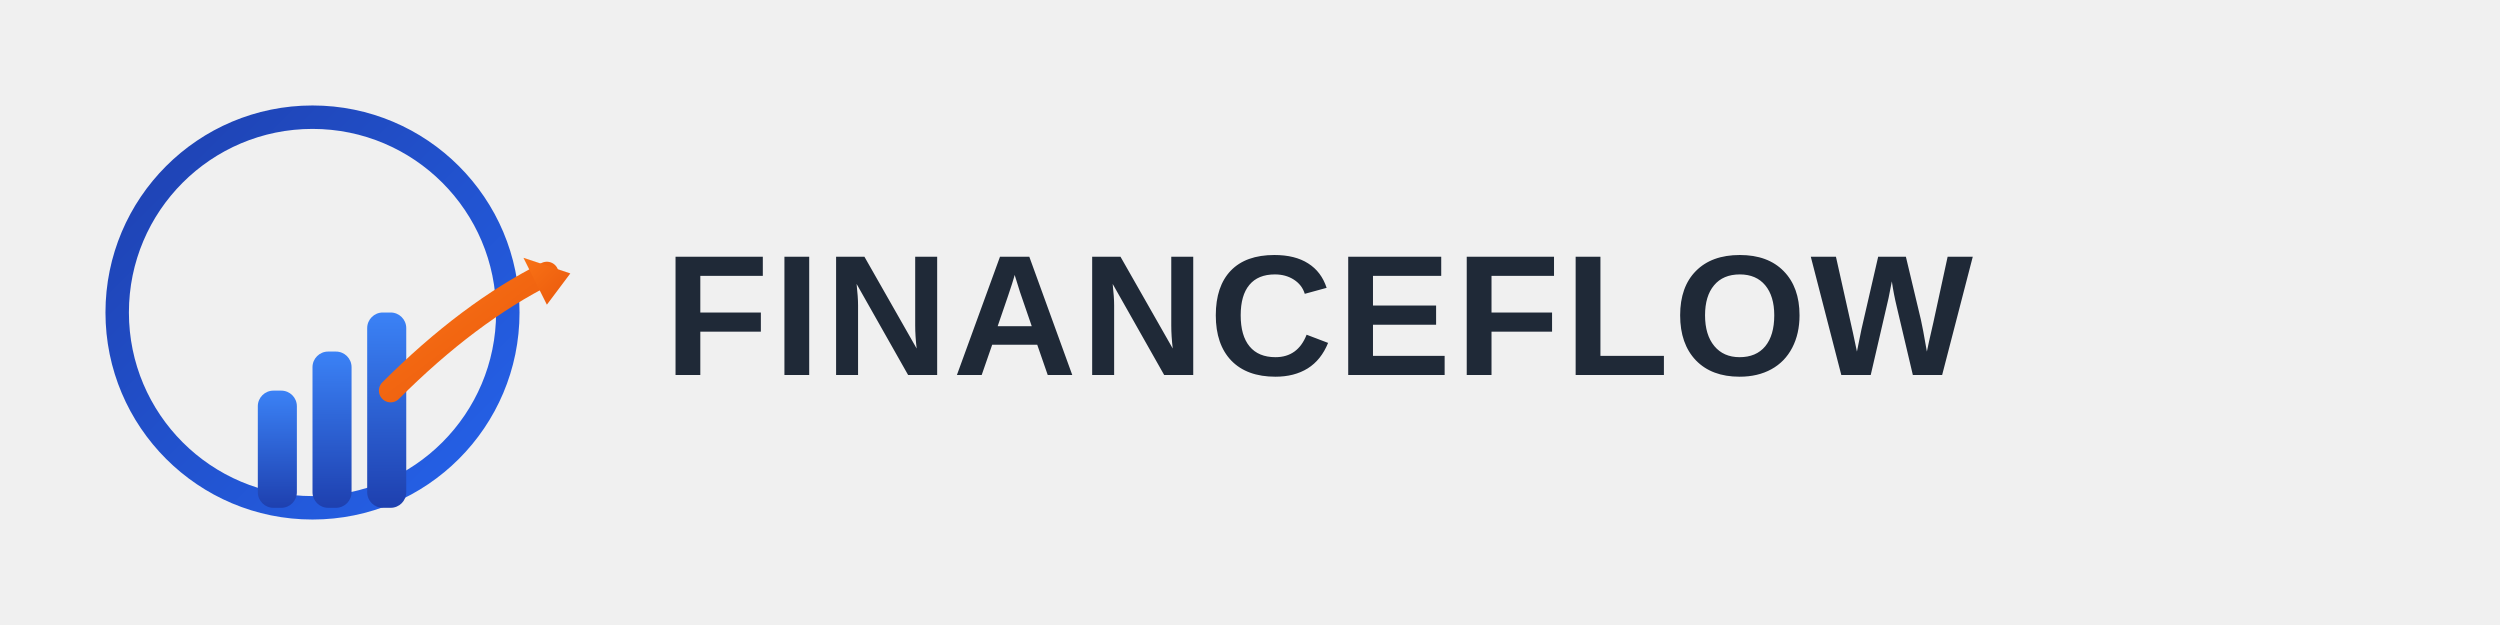
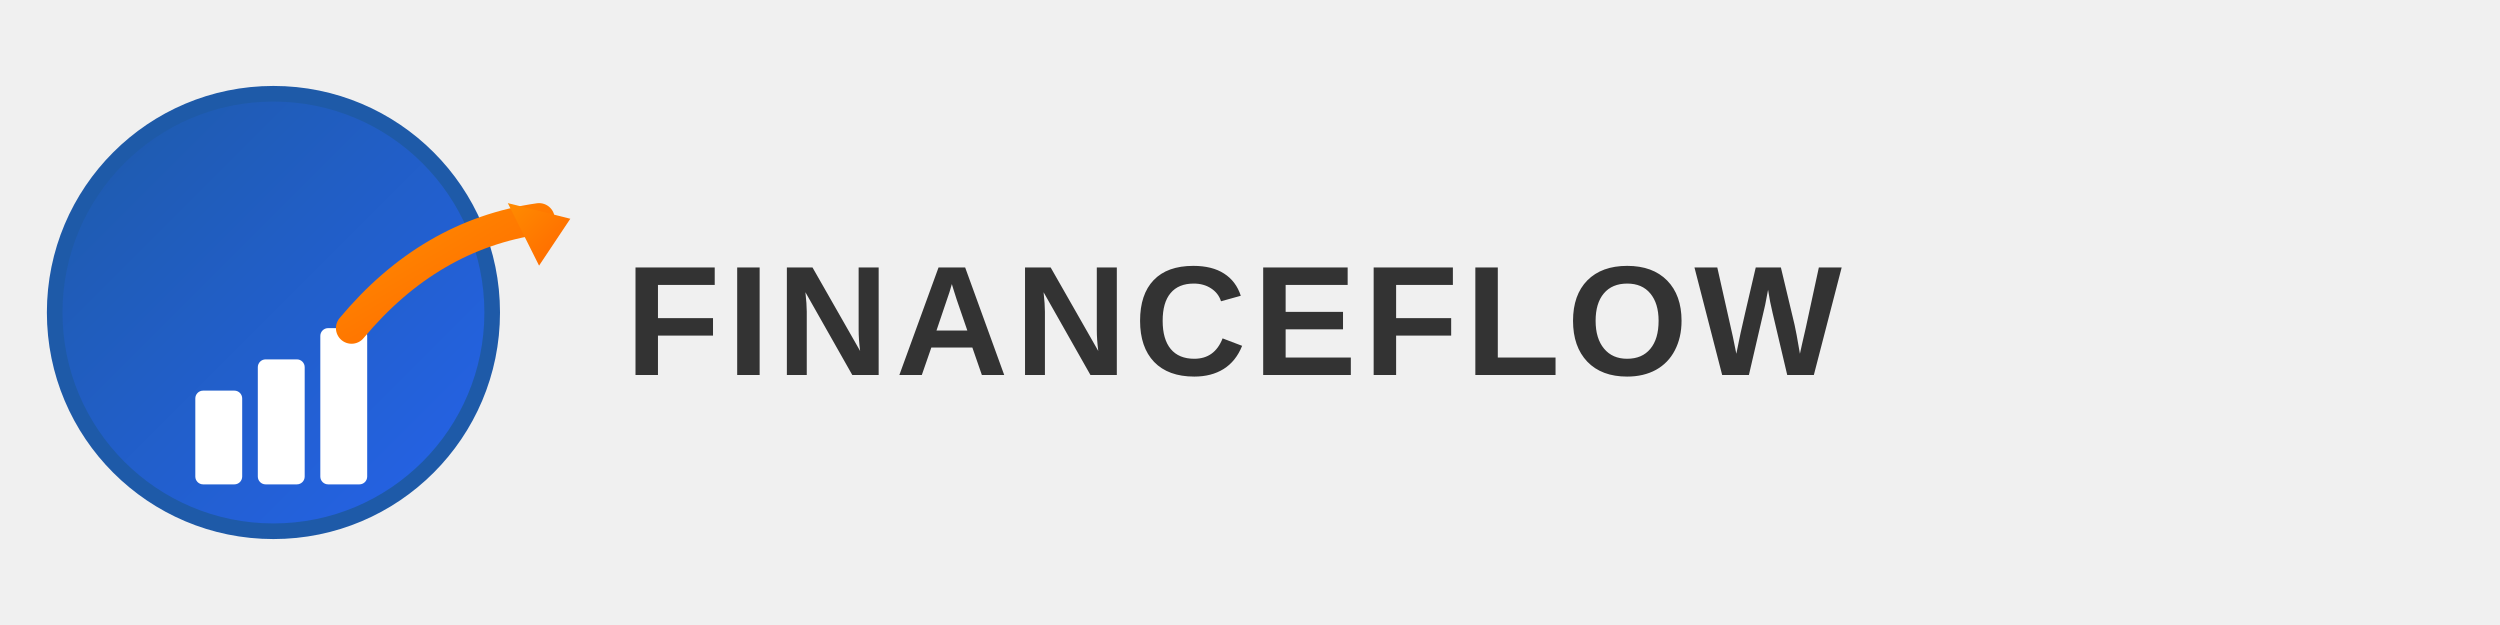
<svg xmlns="http://www.w3.org/2000/svg" width="320" height="80" viewBox="0 0 320 80">
  <defs>
    <linearGradient id="circleGradient" x1="0%" y1="0%" x2="100%" y2="100%">
-       <stop offset="0%" style="stop-color:#1e40af;stop-opacity:1" />
+       <stop offset="0%" style="stop-color:#1e5aa8;stop-opacity:1" />
      <stop offset="100%" style="stop-color:#2563eb;stop-opacity:1" />
    </linearGradient>
    <linearGradient id="barGradient" x1="0%" y1="100%" x2="0%" y2="0%">
-       <stop offset="0%" style="stop-color:#1e40af;stop-opacity:1" />
+       <stop offset="0%" style="stop-color:#1e5aa8;stop-opacity:1" />
      <stop offset="100%" style="stop-color:#3b82f6;stop-opacity:1" />
    </linearGradient>
    <linearGradient id="arrowGradient" x1="0%" y1="0%" x2="100%" y2="100%">
-       <stop offset="0%" style="stop-color:#f97316;stop-opacity:1" />
-       <stop offset="100%" style="stop-color:#ea580c;stop-opacity:1" />
+       <stop offset="0%" style="stop-color:#ff8c00;stop-opacity:1" />
+       <stop offset="100%" style="stop-color:#ff6600;stop-opacity:1" />
    </linearGradient>
  </defs>
-   <g transform="translate(10, 10)">
-     <circle cx="30" cy="30" r="25" fill="none" stroke="url(#circleGradient)" stroke-width="3" />
-     <g transform="translate(15, 15)">
-       <rect x="8" y="25" width="5" height="15" fill="url(#barGradient)" rx="2" />
-       <rect x="15" y="20" width="5" height="20" fill="url(#barGradient)" rx="2" />
-       <rect x="22" y="15" width="5" height="25" fill="url(#barGradient)" rx="2" />
+   <g transform="translate(5, 10)">
+     <circle cx="30" cy="30" r="28" fill="url(#circleGradient)" stroke="#1e5aa8" stroke-width="2" />
+     <g transform="translate(12, 18)">
+       <rect x="8" y="22" width="6" height="12" fill="white" rx="1" />
+       <rect x="16" y="18" width="6" height="16" fill="white" rx="1" />
+       <rect x="24" y="14" width="6" height="20" fill="white" rx="1" />
    </g>
-     <g transform="translate(35, 15)">
-       <path d="M 5 25 Q 15 15 25 10" fill="none" stroke="url(#arrowGradient)" stroke-width="3" stroke-linecap="round" />
-       <polygon points="22,8 28,10 25,14" fill="url(#arrowGradient)" />
+     <g transform="translate(32, 12)">
+       <path d="M 8 20 Q 18 8 32 6" fill="none" stroke="url(#arrowGradient)" stroke-width="4" stroke-linecap="round" />
+       <polygon points="28,4 36,6 32,12" fill="url(#arrowGradient)" />
    </g>
-     <text x="75" y="38" font-family="Arial, Helvetica, sans-serif" font-size="22" font-weight="700" fill="#1f2937" letter-spacing="0.5px">FINANCEFLOW</text>
+     <text x="75" y="38" font-family="Arial, Helvetica, sans-serif" font-size="20" font-weight="700" fill="#333333" letter-spacing="0.8px">FINANCEFLOW</text>
  </g>
</svg>
